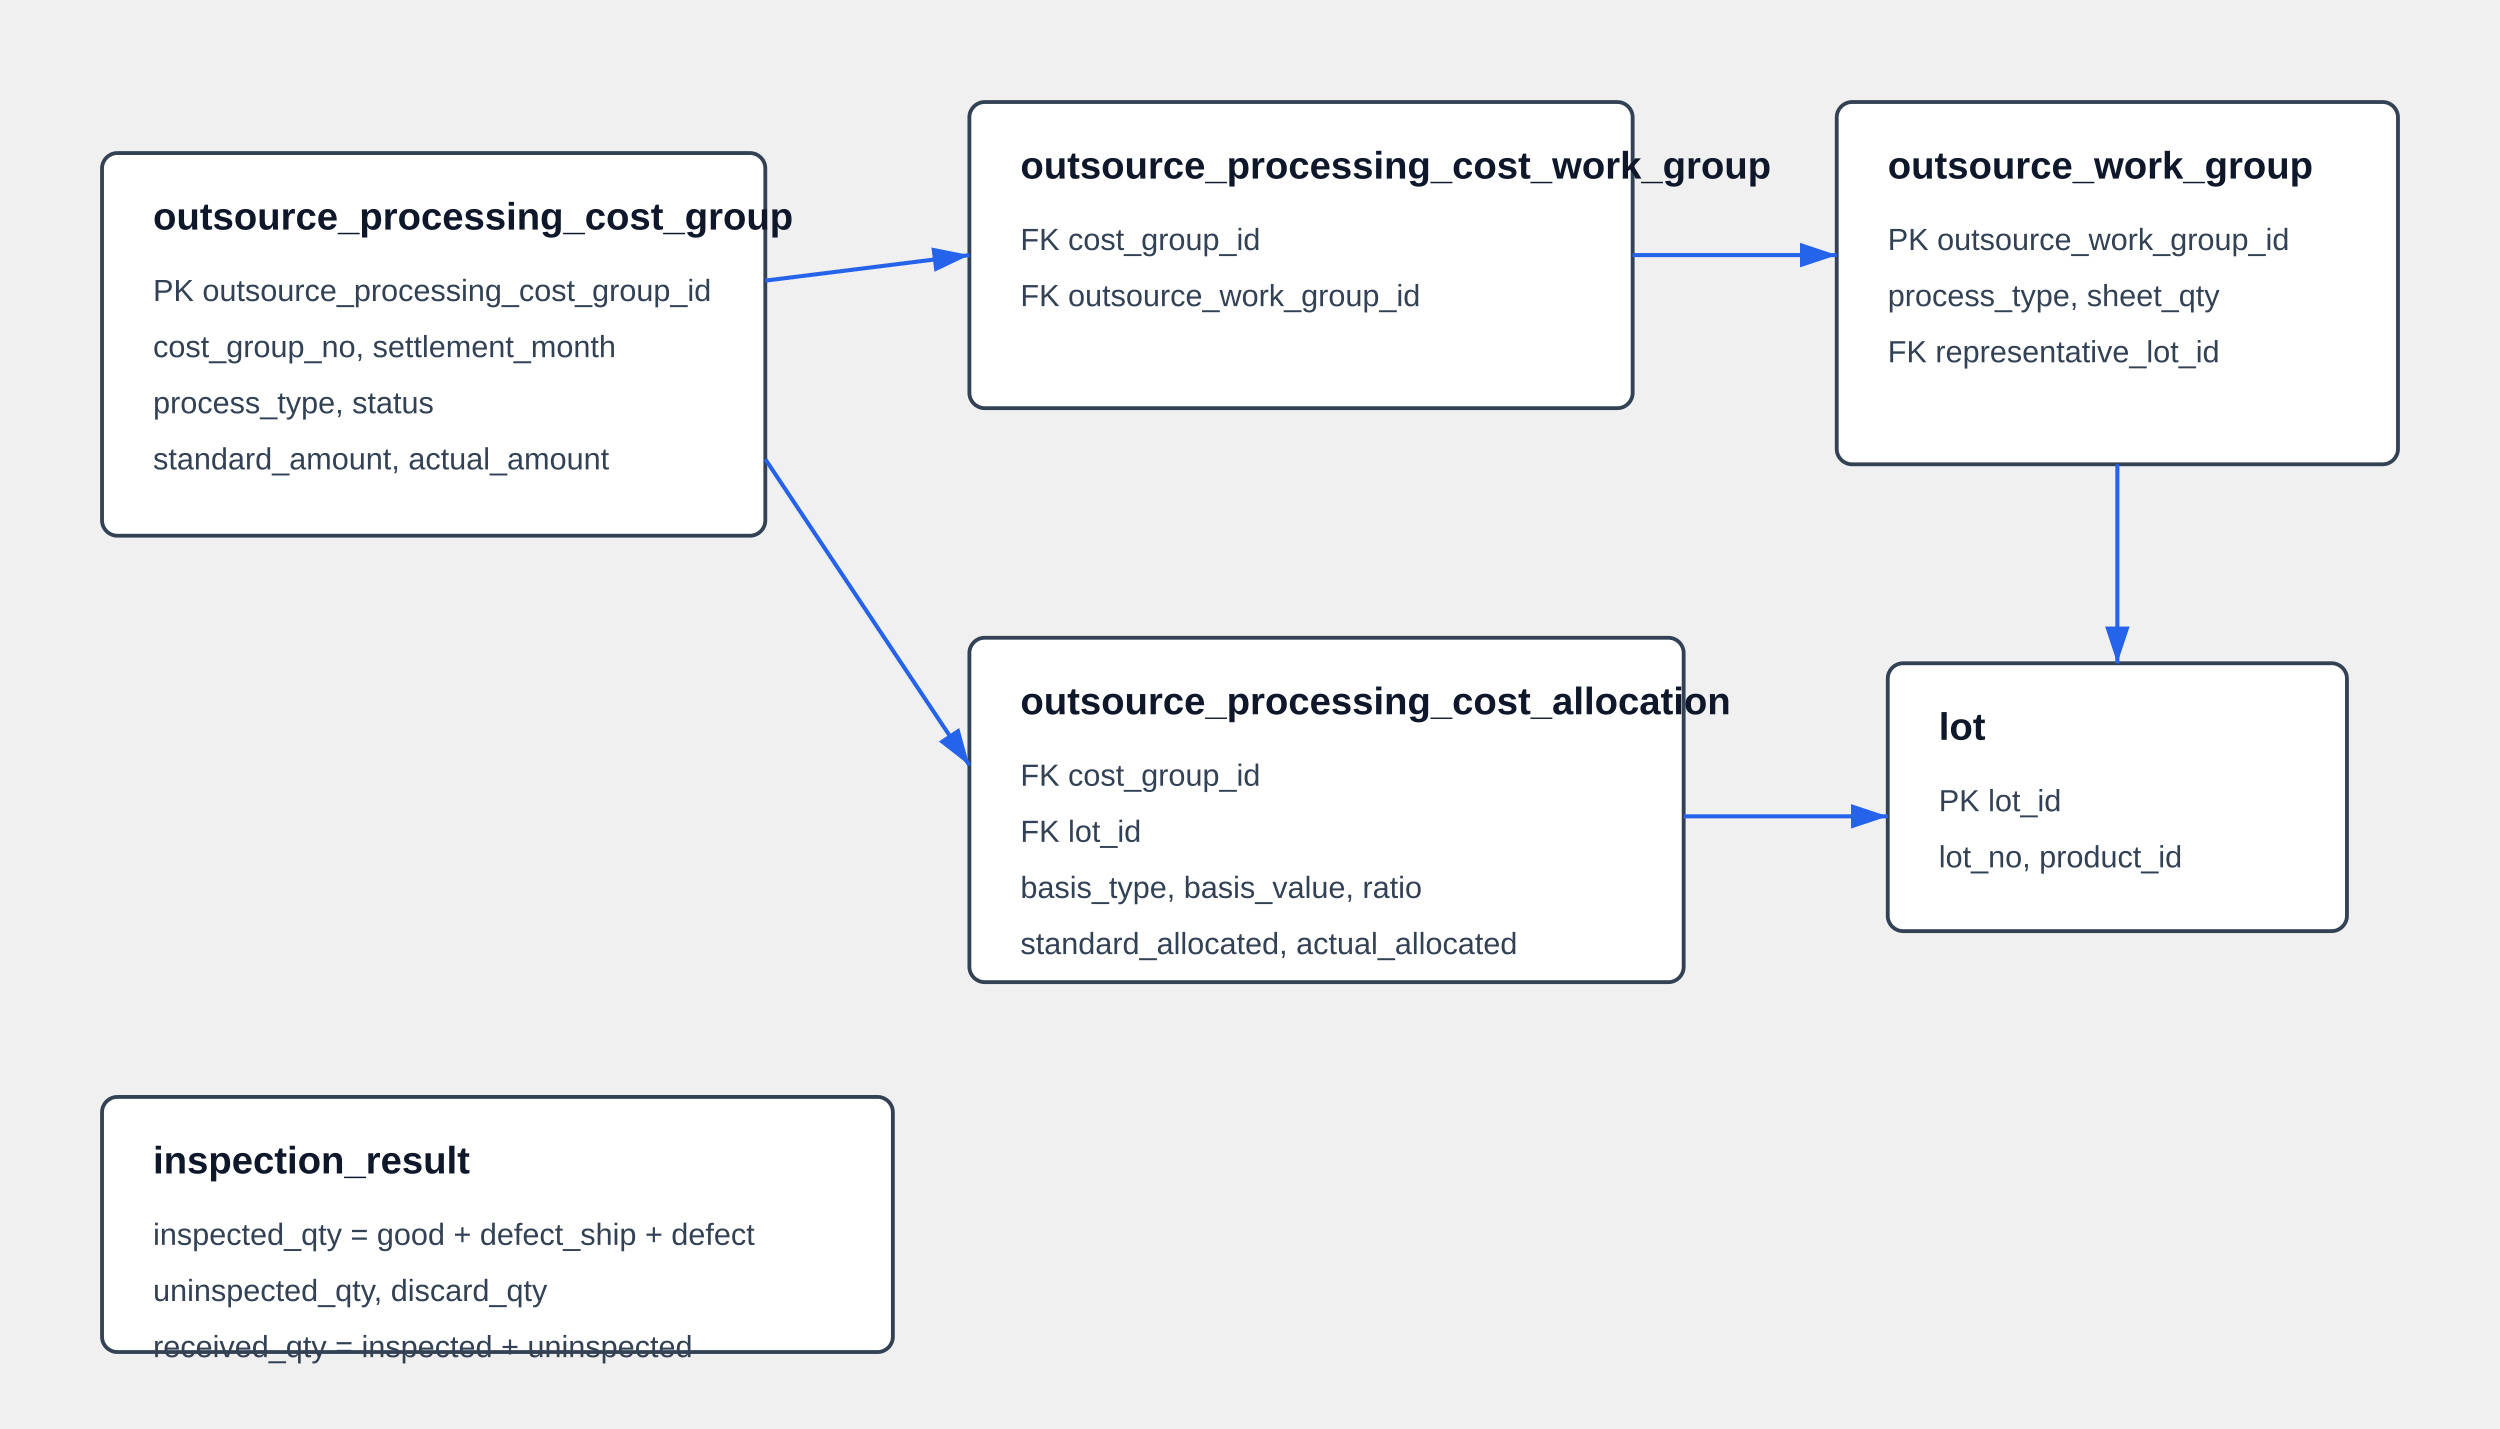
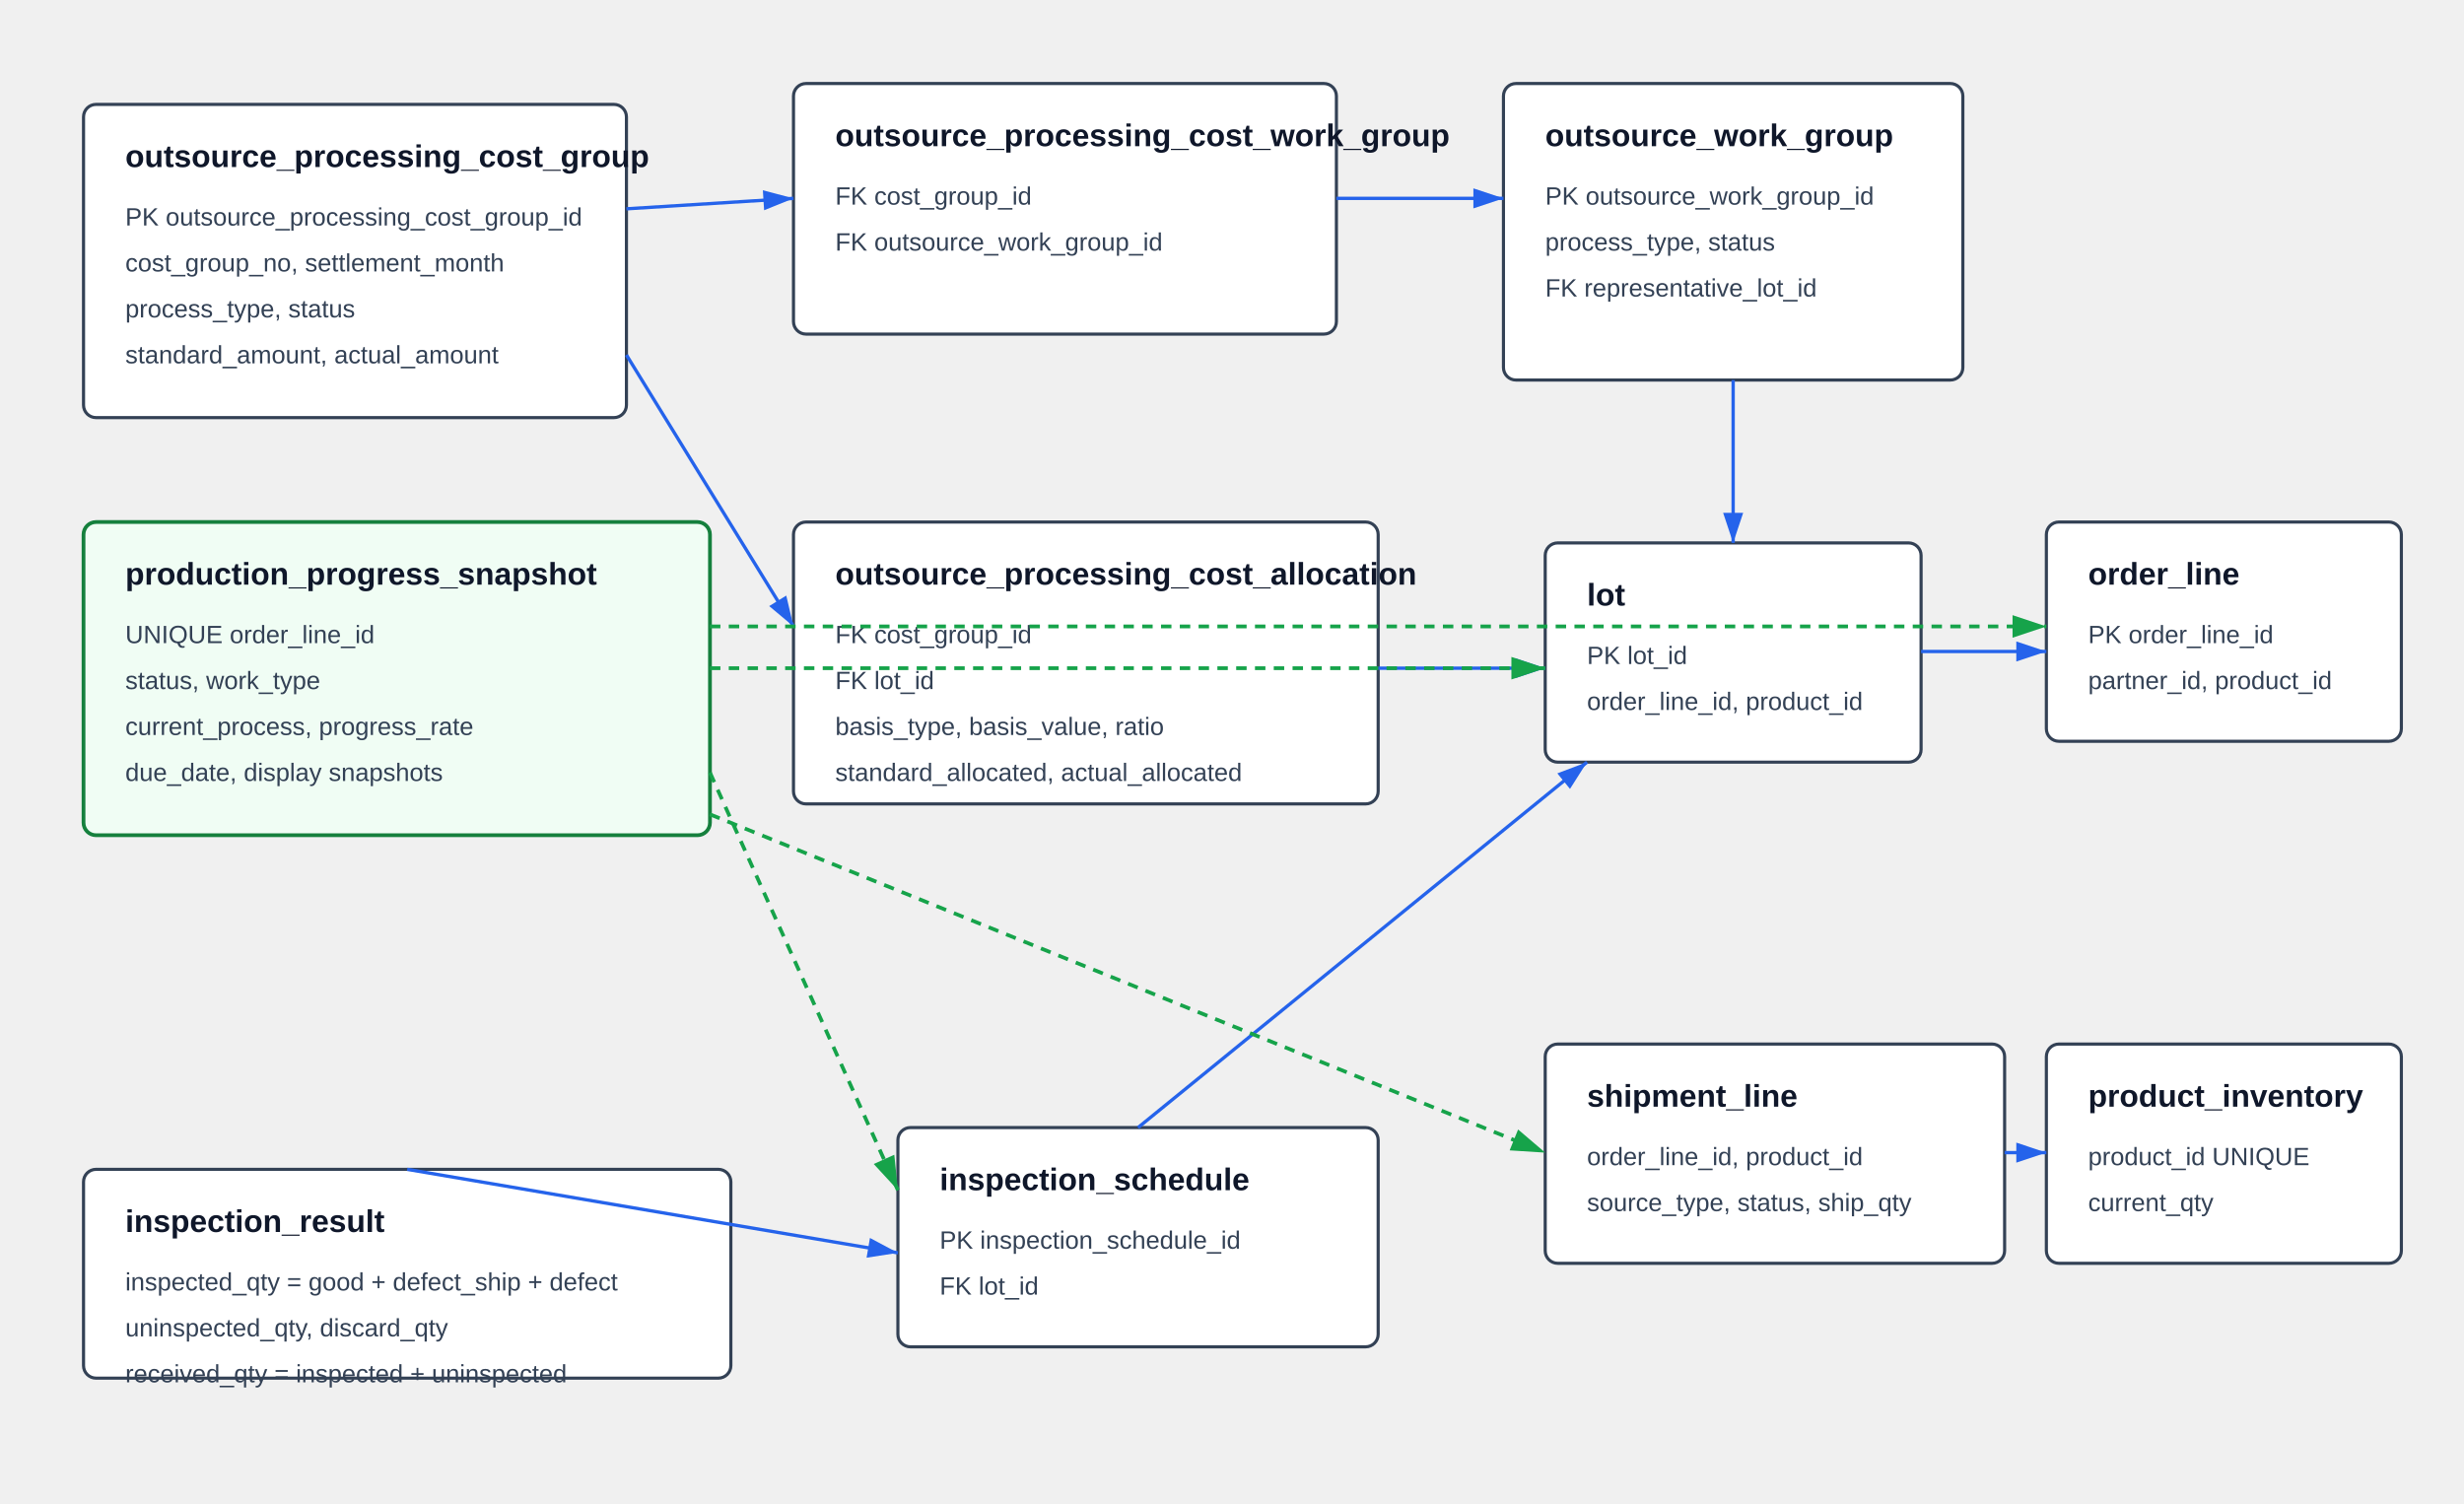
- <svg xmlns="http://www.w3.org/2000/svg" width="980" height="560" viewBox="0 0 980 560">
+ <svg xmlns="http://www.w3.org/2000/svg" width="1180" height="720" viewBox="0 0 1180 720">
  <style>
    .box { fill:#ffffff; stroke:#334155; stroke-width:1.5; rx:6; }
+     .read { fill:#f0fdf4; stroke:#15803d; stroke-width:1.8; rx:6; }
    .title { font:700 15px Arial, sans-serif; fill:#0f172a; }
    .text { font:12px Arial, sans-serif; fill:#334155; }
    .line { stroke:#2563eb; stroke-width:1.6; fill:none; marker-end:url(#arrow); }
+     .readline { stroke:#16a34a; stroke-width:1.8; fill:none; marker-end:url(#greenArrow); stroke-dasharray:5 4; }
  </style>
  <defs>
    <marker id="arrow" markerWidth="10" markerHeight="10" refX="9" refY="3" orient="auto" markerUnits="strokeWidth">
      <path d="M0,0 L0,6 L9,3 z" fill="#2563eb" />
    </marker>
+     <marker id="greenArrow" markerWidth="10" markerHeight="10" refX="9" refY="3" orient="auto" markerUnits="strokeWidth">
+       <path d="M0,0 L0,6 L9,3 z" fill="#16a34a" />
+     </marker>
  </defs>
-   <rect class="box" x="40" y="60" width="260" height="150" />
-   <text class="title" x="60" y="90">outsource_processing_cost_group</text>
-   <text class="text" x="60" y="118">PK outsource_processing_cost_group_id</text>
-   <text class="text" x="60" y="140">cost_group_no, settlement_month</text>
-   <text class="text" x="60" y="162">process_type, status</text>
-   <text class="text" x="60" y="184">standard_amount, actual_amount</text>
+   <rect class="box" x="40" y="50" width="260" height="150" />
+   <text class="title" x="60" y="80">outsource_processing_cost_group</text>
+   <text class="text" x="60" y="108">PK outsource_processing_cost_group_id</text>
+   <text class="text" x="60" y="130">cost_group_no, settlement_month</text>
+   <text class="text" x="60" y="152">process_type, status</text>
+   <text class="text" x="60" y="174">standard_amount, actual_amount</text>
  <rect class="box" x="380" y="40" width="260" height="120" />
  <text class="title" x="400" y="70">outsource_processing_cost_work_group</text>
  <text class="text" x="400" y="98">FK cost_group_id</text>
  <text class="text" x="400" y="120">FK outsource_work_group_id</text>
  <rect class="box" x="720" y="40" width="220" height="142" />
  <text class="title" x="740" y="70">outsource_work_group</text>
  <text class="text" x="740" y="98">PK outsource_work_group_id</text>
-   <text class="text" x="740" y="120">process_type, sheet_qty</text>
+   <text class="text" x="740" y="120">process_type, status</text>
  <text class="text" x="740" y="142">FK representative_lot_id</text>
  <rect class="box" x="380" y="250" width="280" height="135" />
  <text class="title" x="400" y="280">outsource_processing_cost_allocation</text>
  <text class="text" x="400" y="308">FK cost_group_id</text>
  <text class="text" x="400" y="330">FK lot_id</text>
  <text class="text" x="400" y="352">basis_type, basis_value, ratio</text>
  <text class="text" x="400" y="374">standard_allocated, actual_allocated</text>
  <rect class="box" x="740" y="260" width="180" height="105" />
  <text class="title" x="760" y="290">lot</text>
  <text class="text" x="760" y="318">PK lot_id</text>
-   <text class="text" x="760" y="340">lot_no, product_id</text>
-   <rect class="box" x="40" y="430" width="310" height="100" />
-   <text class="title" x="60" y="460">inspection_result</text>
-   <text class="text" x="60" y="488">inspected_qty = good + defect_ship + defect</text>
-   <text class="text" x="60" y="510">uninspected_qty, discard_qty</text>
-   <text class="text" x="60" y="532">received_qty = inspected + uninspected</text>
-   <path class="line" d="M300 110 L380 100" />
-   <path class="line" d="M640 100 L720 100" />
-   <path class="line" d="M300 180 L380 300" />
+   <text class="text" x="760" y="340">order_line_id, product_id</text>
+   <rect class="box" x="980" y="250" width="170" height="105" />
+   <text class="title" x="1000" y="280">order_line</text>
+   <text class="text" x="1000" y="308">PK order_line_id</text>
+   <text class="text" x="1000" y="330">partner_id, product_id</text>
+   <rect class="read" x="40" y="250" width="300" height="150" />
+   <text class="title" x="60" y="280">production_progress_snapshot</text>
+   <text class="text" x="60" y="308">UNIQUE order_line_id</text>
+   <text class="text" x="60" y="330">status, work_type</text>
+   <text class="text" x="60" y="352">current_process, progress_rate</text>
+   <text class="text" x="60" y="374">due_date, display snapshots</text>
+   <rect class="box" x="40" y="560" width="310" height="100" />
+   <text class="title" x="60" y="590">inspection_result</text>
+   <text class="text" x="60" y="618">inspected_qty = good + defect_ship + defect</text>
+   <text class="text" x="60" y="640">uninspected_qty, discard_qty</text>
+   <text class="text" x="60" y="662">received_qty = inspected + uninspected</text>
+   <rect class="box" x="430" y="540" width="230" height="105" />
+   <text class="title" x="450" y="570">inspection_schedule</text>
+   <text class="text" x="450" y="598">PK inspection_schedule_id</text>
+   <text class="text" x="450" y="620">FK lot_id</text>
+   <rect class="box" x="740" y="500" width="220" height="105" />
+   <text class="title" x="760" y="530">shipment_line</text>
+   <text class="text" x="760" y="558">order_line_id, product_id</text>
+   <text class="text" x="760" y="580">source_type, status, ship_qty</text>
+   <rect class="box" x="980" y="500" width="170" height="105" />
+   <text class="title" x="1000" y="530">product_inventory</text>
+   <text class="text" x="1000" y="558">product_id UNIQUE</text>
+   <text class="text" x="1000" y="580">current_qty</text>
+   <path class="line" d="M300 100 L380 95" />
+   <path class="line" d="M640 95 L720 95" />
+   <path class="line" d="M300 170 L380 300" />
  <path class="line" d="M660 320 L740 320" />
  <path class="line" d="M830 182 L830 260" />
+   <path class="line" d="M920 312 L980 312" />
+   <path class="line" d="M545 540 L760 365" />
+   <path class="line" d="M195 560 L430 600" />
+   <path class="line" d="M960 552 L980 552" />
+   <path class="readline" d="M340 320 L740 320" />
+   <path class="readline" d="M340 300 L980 300" />
+   <path class="readline" d="M340 370 L430 570" />
+   <path class="readline" d="M340 390 L740 552" />
</svg>
